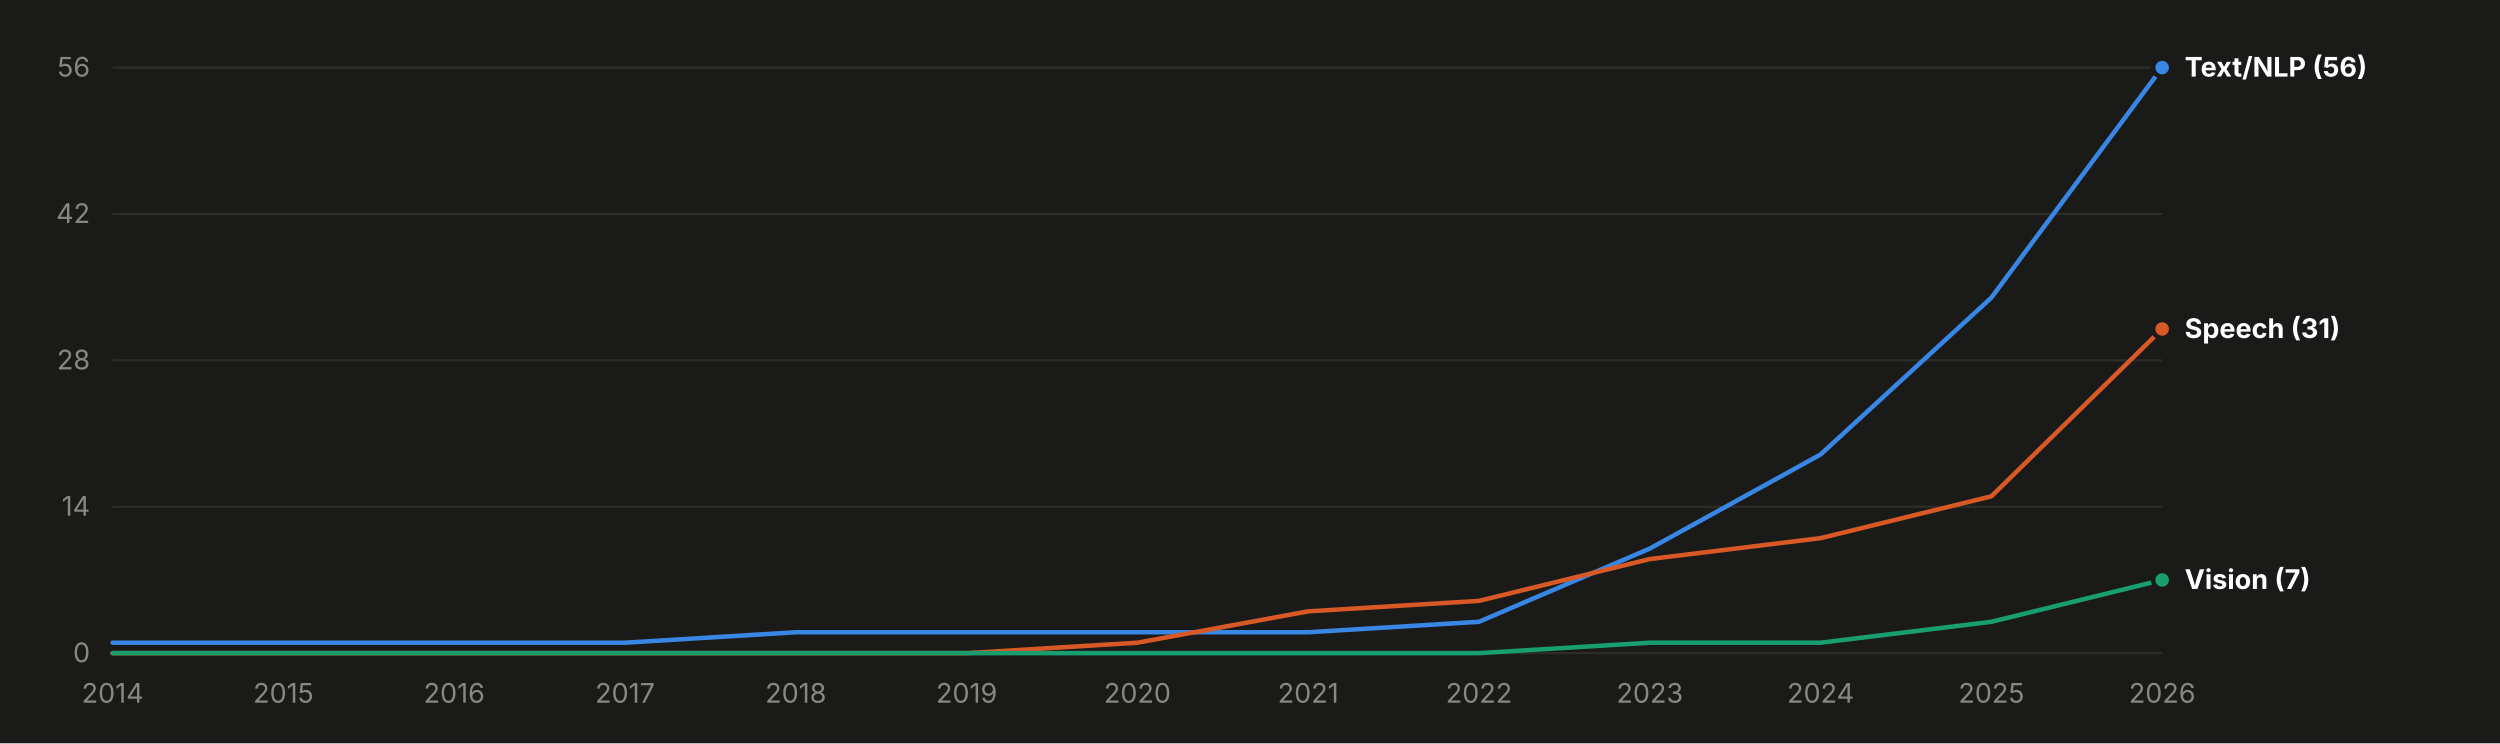
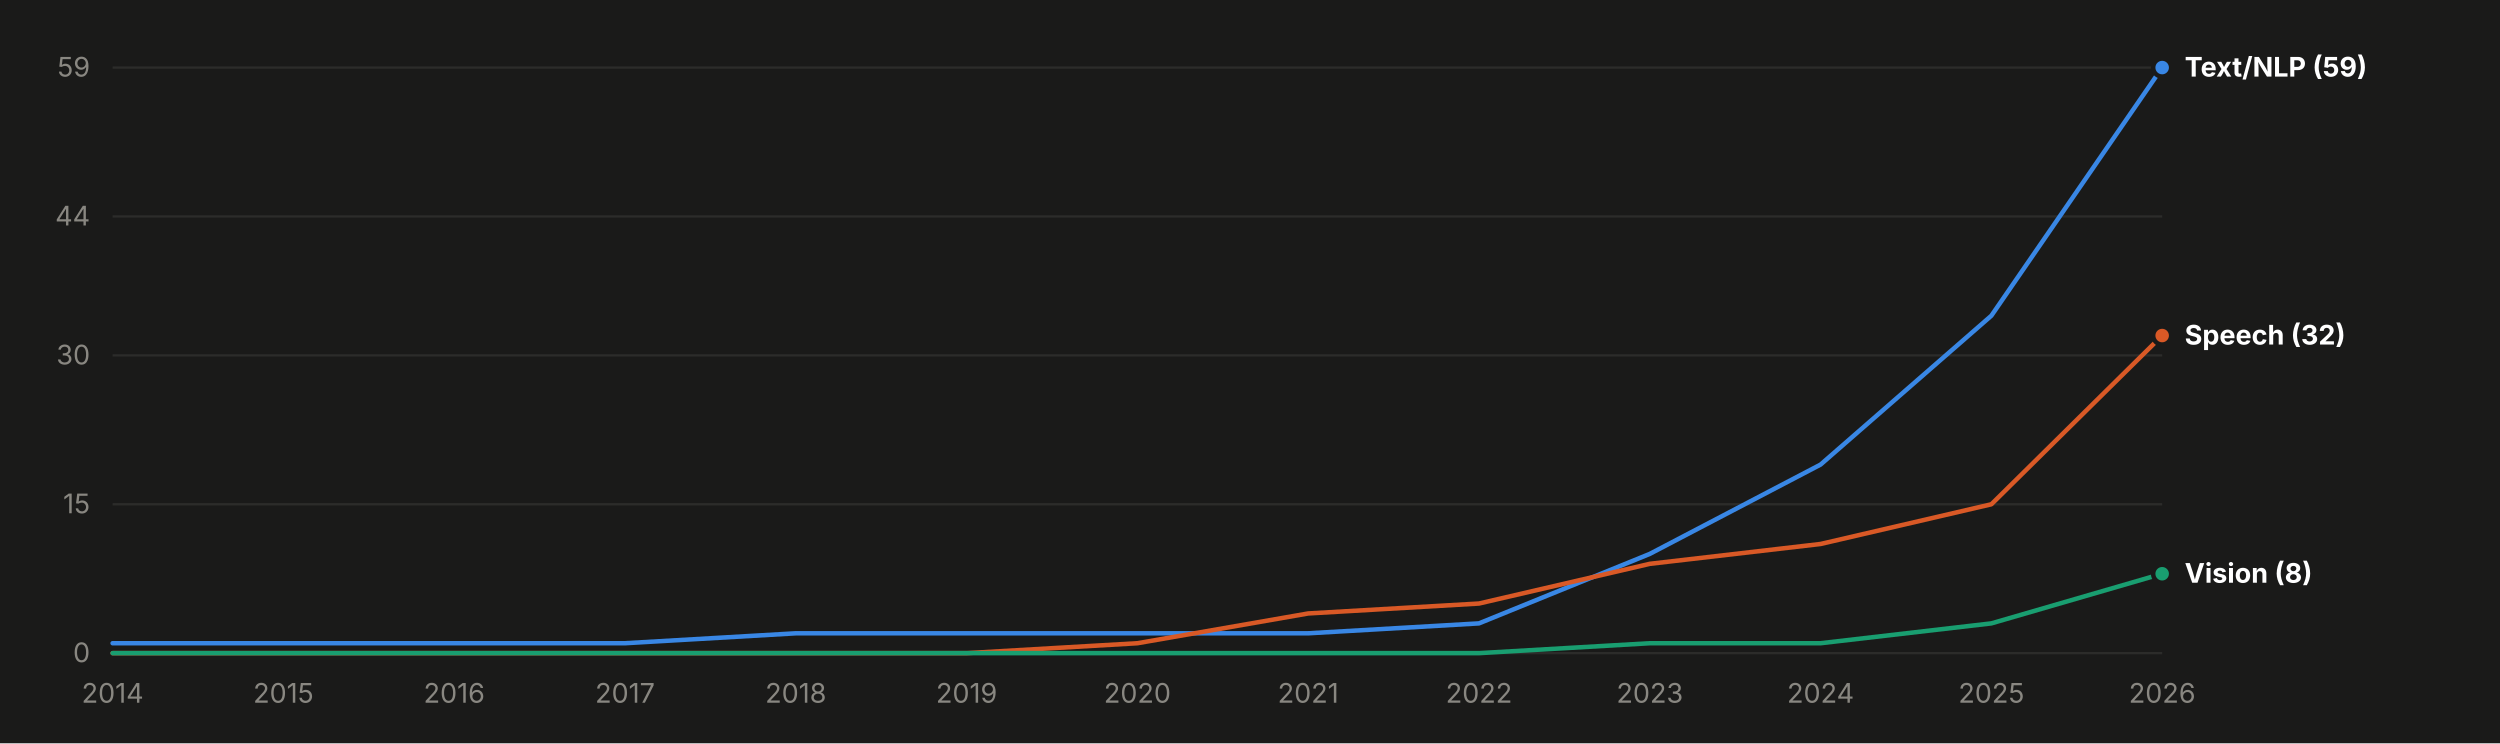
<svg xmlns="http://www.w3.org/2000/svg" width="1110" height="330" viewBox="0 0 1110 330">
  <rect width="1110" height="330" fill="#1a1a19" />
  <style>text{font-family:"Segoe UI",Inter,Arial,sans-serif;fill:#ffffff}.title{font-size:22px;font-weight:700}.sub{font-size:12px;fill:#c3c2b7}.muted{font-size:11px;fill:#898781}.axis{font-size:12px;fill:#898781}.grid{stroke:#2c2c2a;stroke-width:1}.legend{font-size:12px;fill:#c3c2b7}.endlabel{font-size:12px;font-weight:700}</style>
  <line x1="50" y1="290.0" x2="960" y2="290.0" class="grid" />
  <text x="40" y="294.0" text-anchor="end" class="axis">0</text>
-   <line x1="50" y1="225.0" x2="960" y2="225.0" class="grid" />
-   <text x="40" y="229.0" text-anchor="end" class="axis">14</text>
-   <line x1="50" y1="160.0" x2="960" y2="160.0" class="grid" />
-   <text x="40" y="164.0" text-anchor="end" class="axis">28</text>
-   <line x1="50" y1="95.0" x2="960" y2="95.0" class="grid" />
-   <text x="40" y="99.0" text-anchor="end" class="axis">42</text>
+   <line x1="50" y1="223.898" x2="960" y2="223.898" class="grid" />
+   <text x="40" y="227.898" text-anchor="end" class="axis">15</text>
+   <line x1="50" y1="157.797" x2="960" y2="157.797" class="grid" />
+   <text x="40" y="161.797" text-anchor="end" class="axis">30</text>
+   <line x1="50" y1="96.102" x2="960" y2="96.102" class="grid" />
+   <text x="40" y="100.102" text-anchor="end" class="axis">44</text>
  <line x1="50" y1="30.0" x2="960" y2="30.0" class="grid" />
-   <text x="40" y="34.0" text-anchor="end" class="axis">56</text>
+   <text x="40" y="34.0" text-anchor="end" class="axis">59</text>
  <text x="50.0" y="312" text-anchor="middle" class="axis">2014</text>
  <text x="125.833" y="312" text-anchor="middle" class="axis">2015</text>
  <text x="201.667" y="312" text-anchor="middle" class="axis">2016</text>
  <text x="277.5" y="312" text-anchor="middle" class="axis">2017</text>
  <text x="353.333" y="312" text-anchor="middle" class="axis">2018</text>
  <text x="429.167" y="312" text-anchor="middle" class="axis">2019</text>
  <text x="505.0" y="312" text-anchor="middle" class="axis">2020</text>
  <text x="580.833" y="312" text-anchor="middle" class="axis">2021</text>
  <text x="656.667" y="312" text-anchor="middle" class="axis">2022</text>
  <text x="732.5" y="312" text-anchor="middle" class="axis">2023</text>
  <text x="808.333" y="312" text-anchor="middle" class="axis">2024</text>
  <text x="884.167" y="312" text-anchor="middle" class="axis">2025</text>
  <text x="960.0" y="312" text-anchor="middle" class="axis">2026</text>
-   <polyline points="50.0,285.357 125.833,285.357 201.667,285.357 277.5,285.357 353.333,280.714 429.167,280.714 505.0,280.714 580.833,280.714 656.667,276.071 732.5,243.571 808.333,201.786 884.167,132.143 960.0,30.0" fill="none" stroke="#3987e5" stroke-width="2" stroke-linejoin="round" stroke-linecap="round" />
+   <polyline points="50.0,285.593 125.833,285.593 201.667,285.593 277.5,285.593 353.333,281.186 429.167,281.186 505.0,281.186 580.833,281.186 656.667,276.78 732.5,245.932 808.333,206.271 884.167,140.169 960.0,30.0" fill="none" stroke="#3987e5" stroke-width="2" stroke-linejoin="round" stroke-linecap="round" />
  <circle cx="960.0" cy="30.0" r="4" fill="#3987e5" stroke="#1a1a19" stroke-width="2" />
-   <text x="970.0" y="34.0" class="endlabel" fill="#3987e5">Text/NLP (56)</text>
-   <polyline points="50.0,290.0 125.833,290.0 201.667,290.0 277.5,290.0 353.333,290.0 429.167,290.0 505.0,285.357 580.833,271.429 656.667,266.786 732.5,248.214 808.333,238.929 884.167,220.357 960.0,146.071" fill="none" stroke="#d95926" stroke-width="2" stroke-linejoin="round" stroke-linecap="round" />
-   <circle cx="960.0" cy="146.071" r="4" fill="#d95926" stroke="#1a1a19" stroke-width="2" />
-   <text x="970.0" y="150.071" class="endlabel" fill="#d95926">Speech (31)</text>
-   <polyline points="50.0,290.0 125.833,290.0 201.667,290.0 277.5,290.0 353.333,290.0 429.167,290.0 505.0,290.0 580.833,290.0 656.667,290.0 732.5,285.357 808.333,285.357 884.167,276.071 960.0,257.5" fill="none" stroke="#199e70" stroke-width="2" stroke-linejoin="round" stroke-linecap="round" />
-   <circle cx="960.0" cy="257.5" r="4" fill="#199e70" stroke="#1a1a19" stroke-width="2" />
-   <text x="970.0" y="261.5" class="endlabel" fill="#199e70">Vision (7)</text>
+   <text x="970.0" y="34.0" class="endlabel" fill="#3987e5">Text/NLP (59)</text>
+   <polyline points="50.0,290.0 125.833,290.0 201.667,290.0 277.5,290.0 353.333,290.0 429.167,290.0 505.0,285.593 580.833,272.373 656.667,267.966 732.5,250.339 808.333,241.525 884.167,223.898 960.0,148.983" fill="none" stroke="#d95926" stroke-width="2" stroke-linejoin="round" stroke-linecap="round" />
+   <circle cx="960.0" cy="148.983" r="4" fill="#d95926" stroke="#1a1a19" stroke-width="2" />
+   <text x="970.0" y="152.983" class="endlabel" fill="#d95926">Speech (32)</text>
+   <polyline points="50.0,290.0 125.833,290.0 201.667,290.0 277.5,290.0 353.333,290.0 429.167,290.0 505.0,290.0 580.833,290.0 656.667,290.0 732.5,285.593 808.333,285.593 884.167,276.78 960.0,254.746" fill="none" stroke="#199e70" stroke-width="2" stroke-linejoin="round" stroke-linecap="round" />
+   <circle cx="960.0" cy="254.746" r="4" fill="#199e70" stroke="#1a1a19" stroke-width="2" />
+   <text x="970.0" y="258.746" class="endlabel" fill="#199e70">Vision (8)</text>
</svg>
